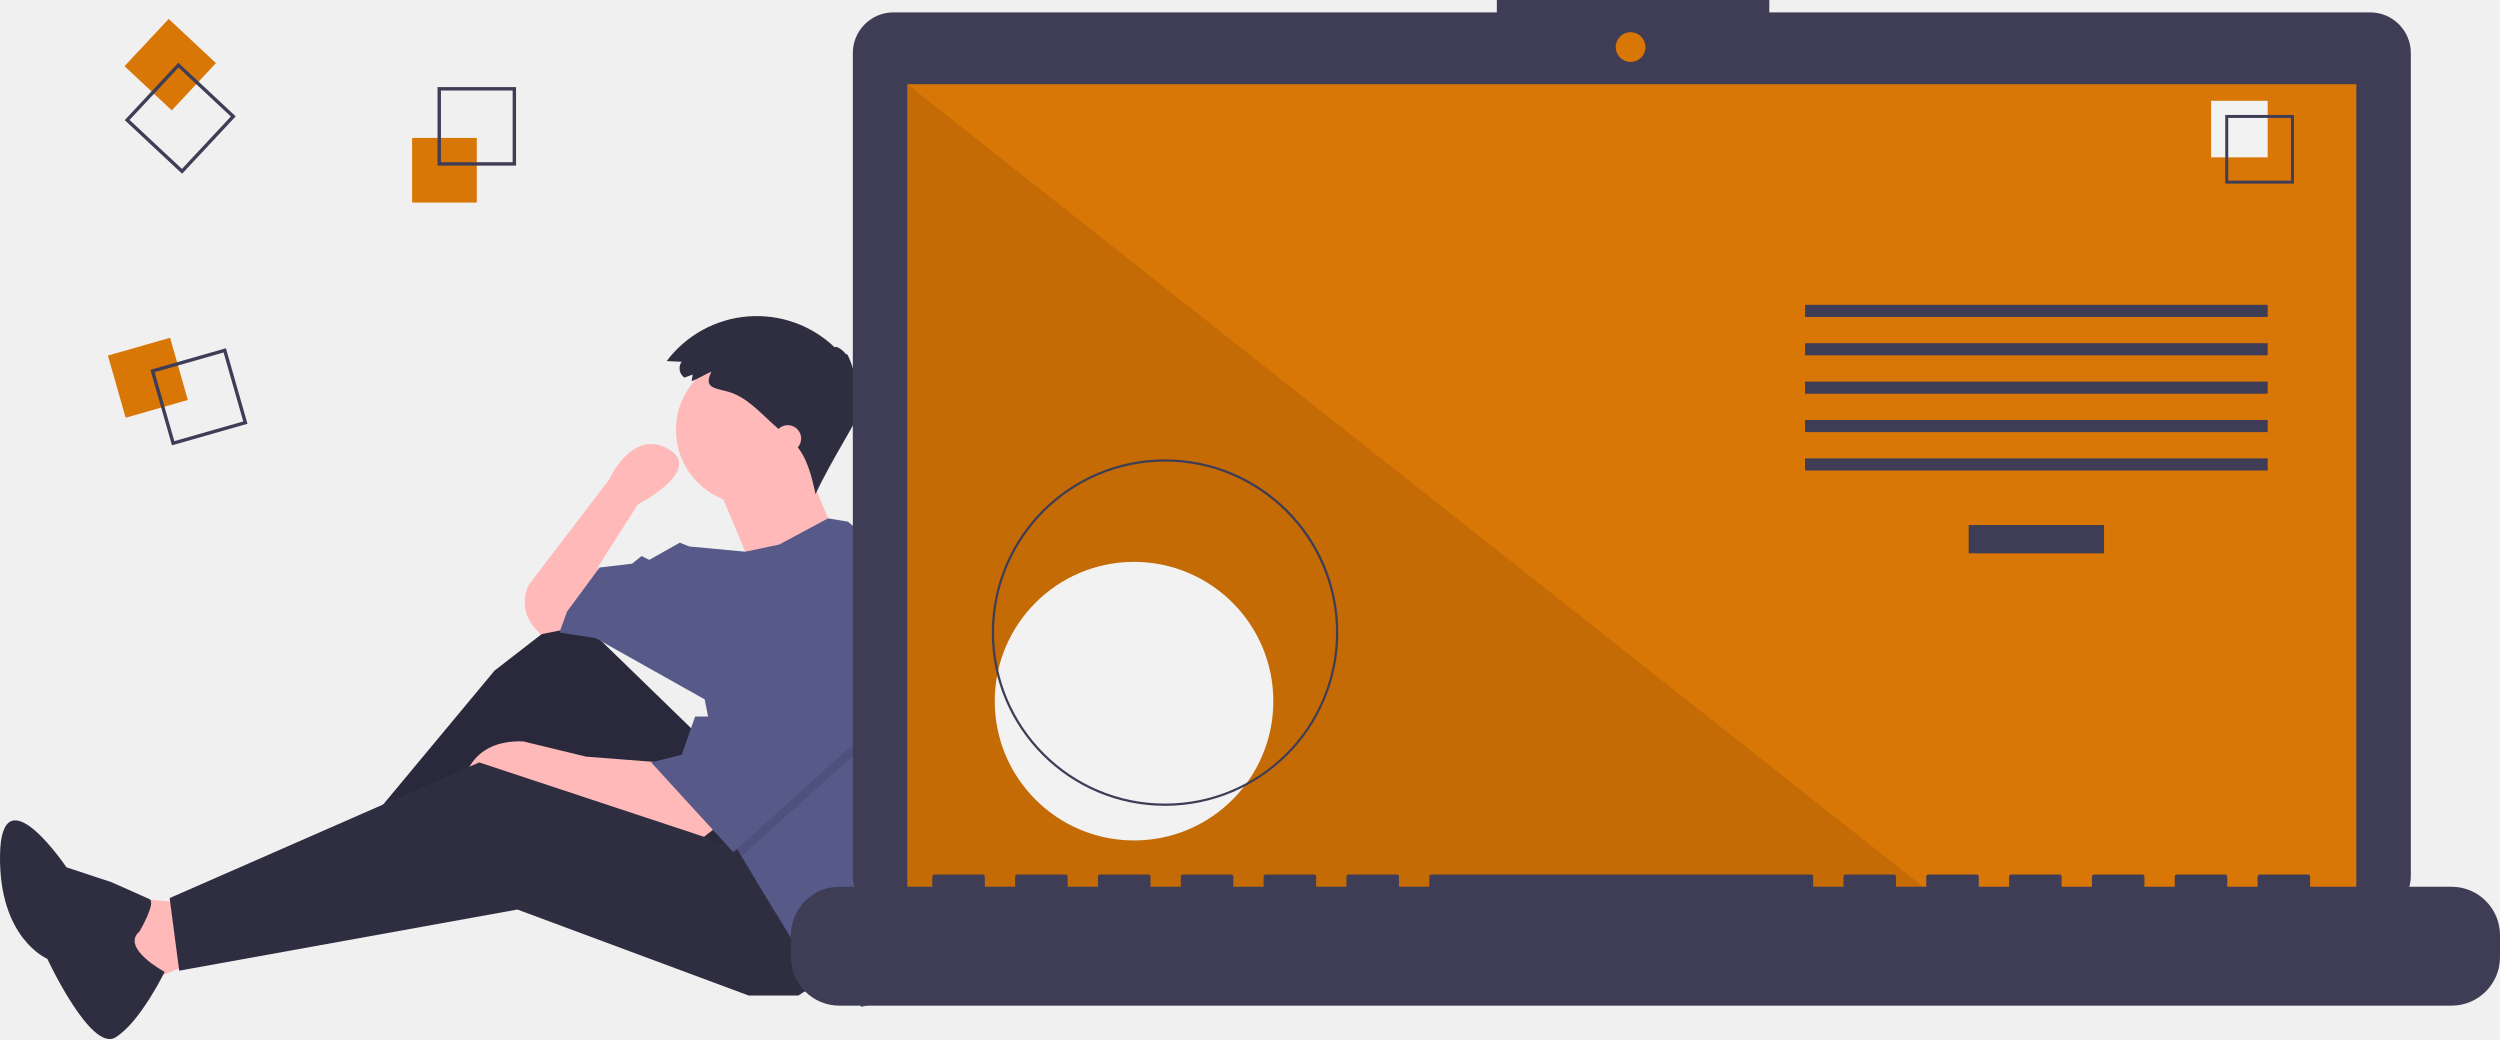
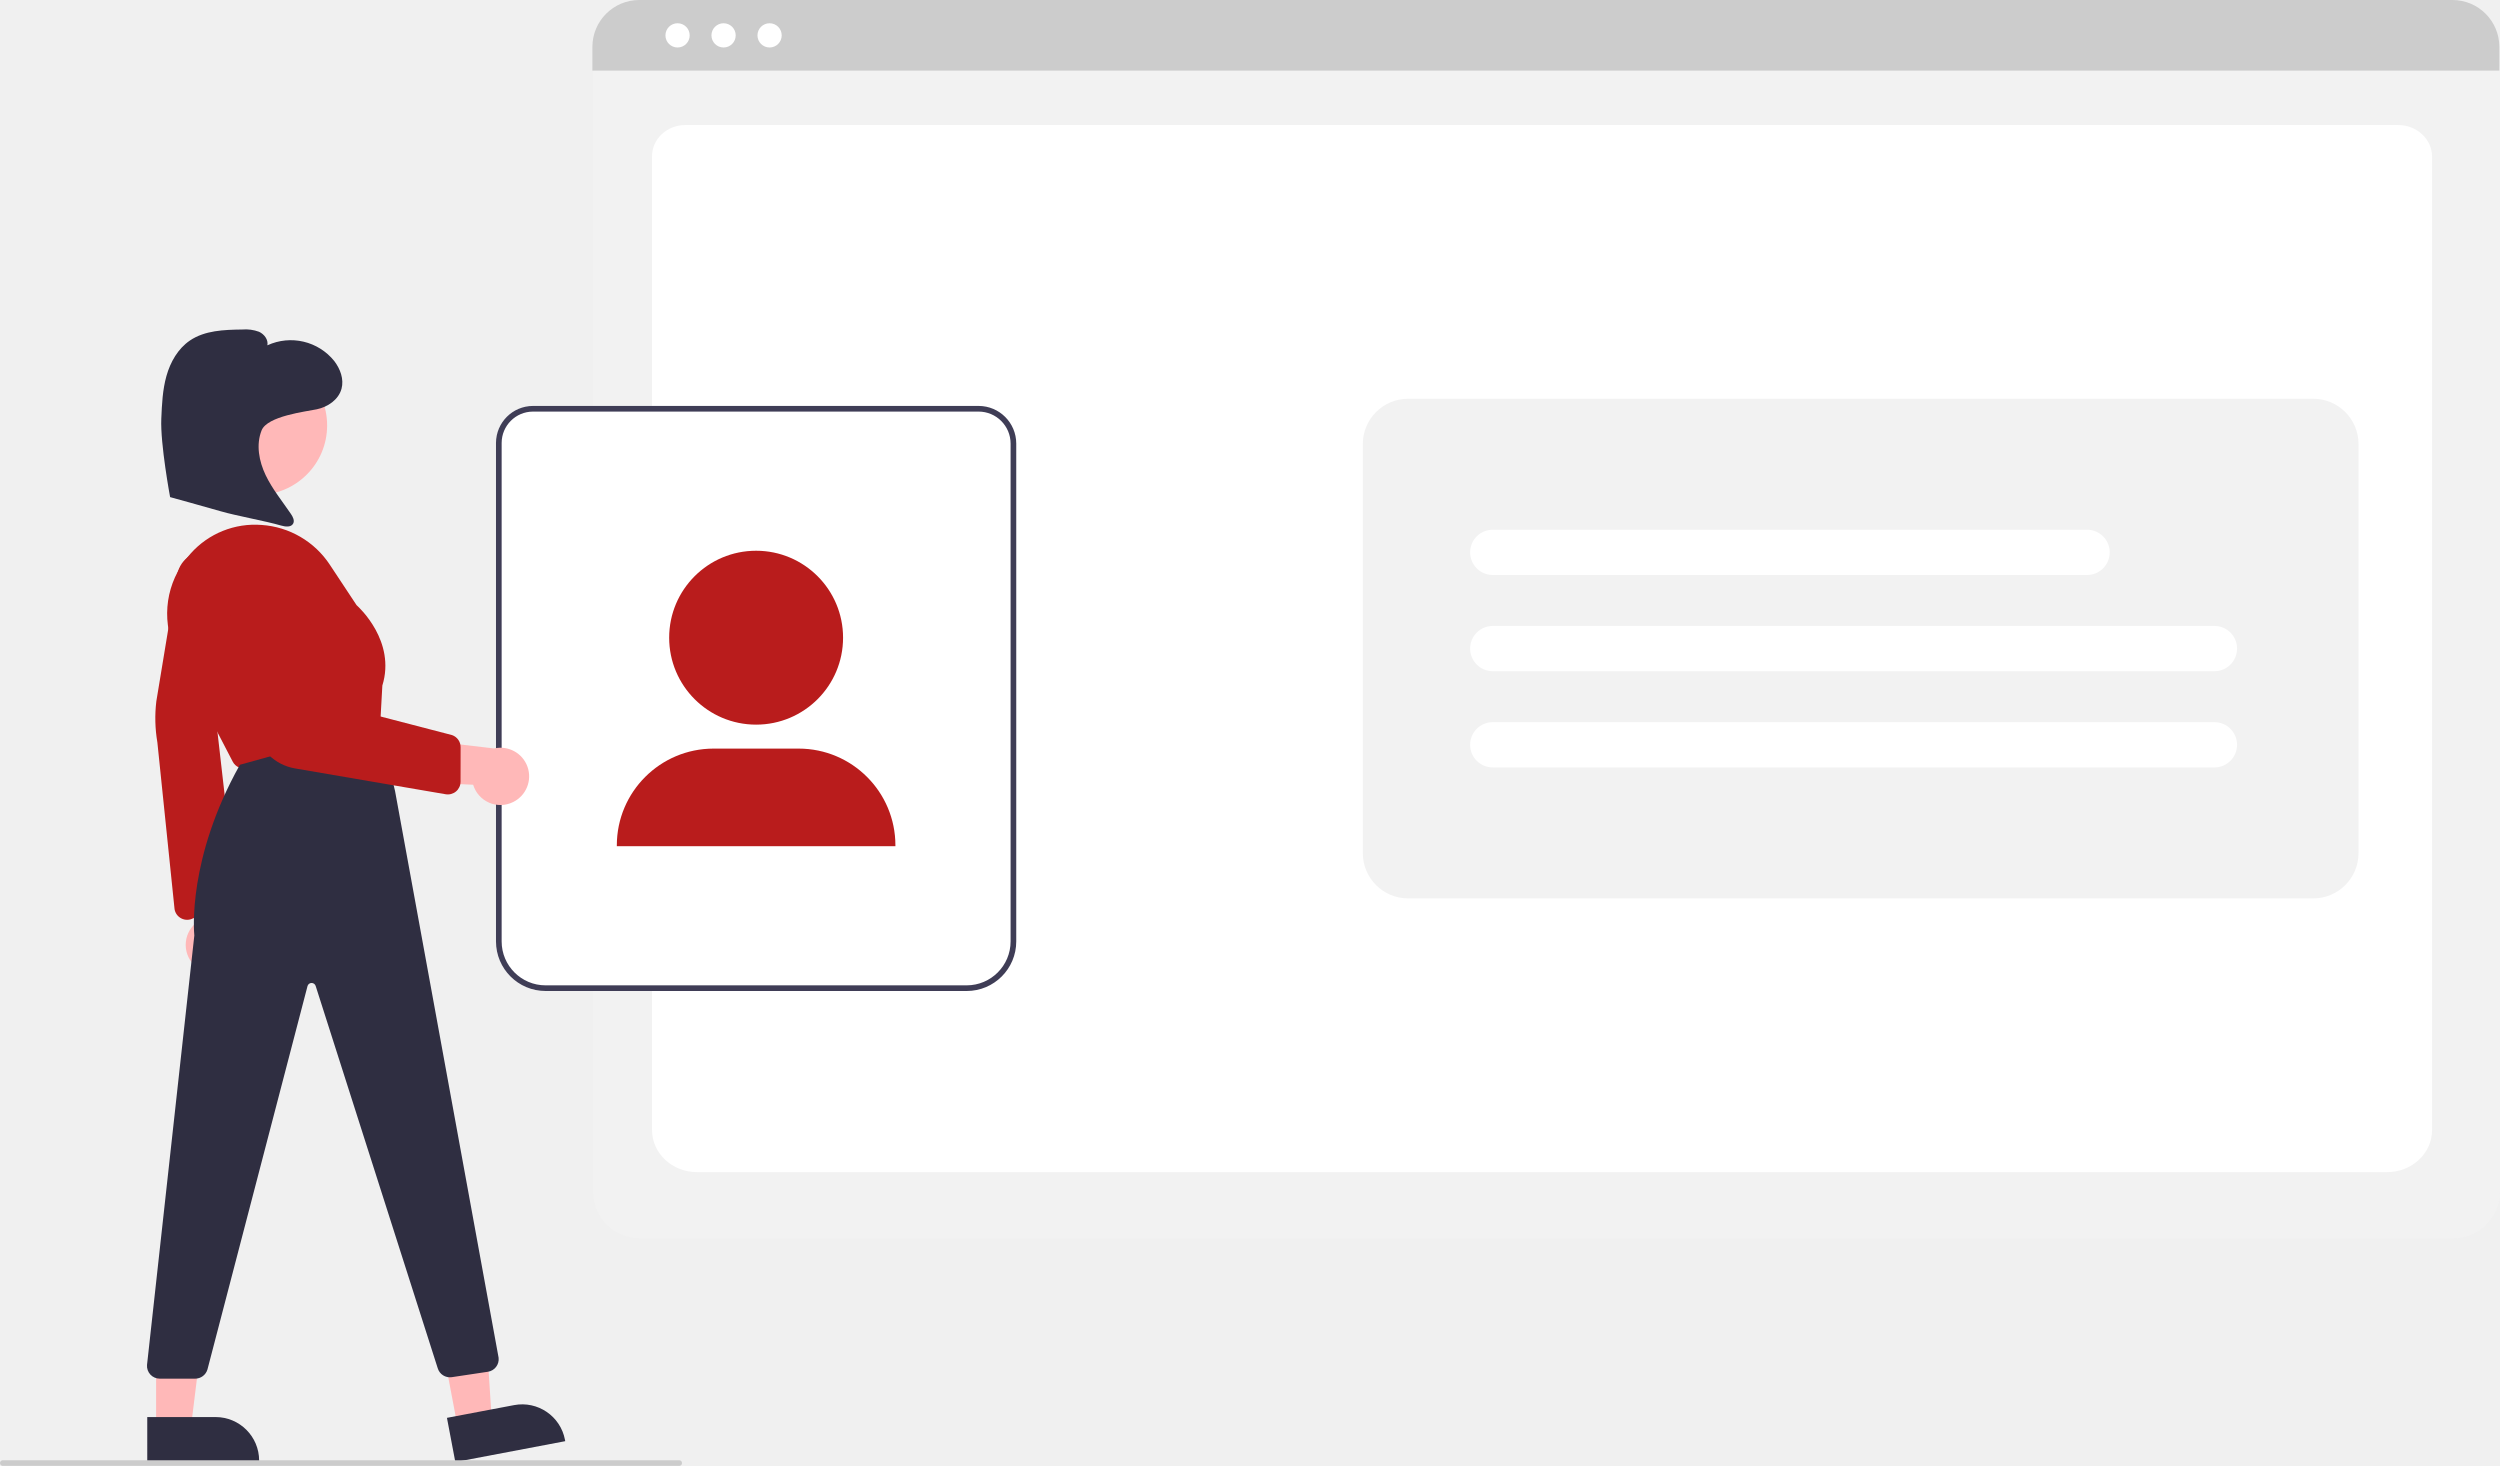
- <svg xmlns="http://www.w3.org/2000/svg" id="e189b3b9-b88e-4ad6-86fc-a3cf637fca9f" data-name="Layer 1" width="1082.439" height="449.881" viewBox="0 0 1082.439 449.881">
-   <polygon points="77.591 390.495 52.772 388.84 61.045 426.069 89.173 414.487 77.591 390.495" fill="#ffb9b9" />
-   <polygon points="305.1 321.001 247.189 264.744 214.096 290.391 148.739 368.985 156.185 380.567 235.606 326.792 289.381 397.113 340.674 371.467 305.1 321.001" fill="#2f2e41" />
-   <polygon points="305.1 321.001 247.189 264.744 214.096 290.391 148.739 368.985 156.185 380.567 235.606 326.792 289.381 397.113 340.674 371.467 305.1 321.001" opacity="0.1" />
-   <path d="M368.845,583.289l-7.446,5.791-60.393-20.683-14.064-5.791-28.128,5.791s0-23.165,26.474-22.337l27.301,6.618,32.265,2.482Z" transform="translate(-58.78049 -225.0594)" fill="#ffb9b9" />
-   <polygon points="363.839 419.451 345.638 431.033 324.128 431.033 224.024 393.804 77.591 420.278 73.454 388.84 207.478 330.102 324.956 368.985 363.839 419.451" fill="#2f2e41" />
-   <path d="M305.142,497.249l-12.41,2.482-2.704-3.155a16.717,16.717,0,0,1-2.26-18.355h0l34.747-45.502s9.928-22.337,25.646-13.237-13.237,23.992-13.237,23.992l-17.373,27.301,1.655,14.064Z" transform="translate(-58.78049 -225.0594)" fill="#ffb9b9" />
-   <circle cx="324.956" cy="186.15" r="32.265" fill="#ffb9b9" />
-   <path d="M369.258,434.788,384.15,470.362l35.574-14.892s-11.582-28.128-11.582-28.956S369.258,434.788,369.258,434.788Z" transform="translate(-58.78049 -225.0594)" fill="#ffb9b9" />
-   <path d="M467.22,540.029a185.383,185.383,0,0,1-9.092,57.341l-2.416,7.429-11.582,52.948-12.41,3.309-9.1-11.582L404.419,636.237l-13.237-21.51-11.351-18.912-3.541-5.907-12.41-62.048L316.724,501.386l-15.719-2.482,3.309-9.1,14.064-19.028L332.443,469.121l4.137-3.309,3.309,1.655,13.237-7.446,4.137,1.655,24.19,2.25,14.693-3.078L417.275,449.506l8.654,1.415,29.783,24.819A185.22,185.22,0,0,1,467.22,540.029Z" transform="translate(-58.78049 -225.0594)" fill="#575a89" />
-   <path d="M119.171,628.365s7.41-12.559,4.28-14.025-16.422-7.311-16.422-7.311l-19.492-6.46s-28.126-41.801-28.743-5.45,20.479,45.089,20.479,45.089S98.088,680.7,108.747,674.243,130.07,645.867,130.07,645.867,110.85,635.535,119.171,628.365Z" transform="translate(-58.78049 -225.0594)" fill="#2f2e41" />
-   <polygon points="399.413 307.764 367.975 328.447 321.051 370.755 317.51 364.848 307.582 315.21 310.064 315.21 335.711 268.054 399.413 307.764" opacity="0.1" />
-   <polygon points="335.711 263.09 310.064 310.246 300.964 310.246 295.173 326.792 281.936 330.102 317.51 368.985 367.975 323.483 399.413 302.8 335.711 263.09" fill="#575a89" />
-   <path d="M358.64,387.219l-3.496,1.345a4.88,4.88,0,0,1-1.248-6.86l-6.46-.302a48.782,48.782,0,0,1,72.825-5.87c.294-1.013,3.5.958,4.809,2.956.44-1.648,3.446,6.32,4.509,11.952.492-1.875,2.385,1.152.727,4.057,1.051-.154,1.525,2.535.712,4.032,1.149-.54.956,2.669-.291,4.813,1.64-.146-12.935,22.476-18.837,35.696-1.714-7.873-3.64-16.164-9.166-22.029-.939-.997-1.968-1.905-2.994-2.811l-5.554-4.902c-6.458-5.7-12.332-12.736-20.935-14.866-5.912-1.464-9.651-1.795-6.429-8.457-2.911,1.215-5.629,3.021-8.566,4.15C358.287,389.192,358.698,388.151,358.64,387.219Z" transform="translate(-58.78049 -225.0594)" fill="#2f2e41" />
-   <circle cx="341.088" cy="189.873" r="5.791" fill="#ffb9b9" />
-   <rect x="178.439" y="59.71" width="28" height="28" fill="#d97706" />
-   <path d="M282.22,296.77h-34v-34h34Zm-32.522-1.478h31.043V264.248H249.698Z" transform="translate(-58.78049 -225.0594)" fill="#3f3d56" />
-   <rect x="108.808" y="374.617" width="28" height="28" transform="translate(403.9876 -61.23638) rotate(74.06317)" fill="#d97706" />
-   <path d="M133.243,417.876l-9.336-32.693,32.693-9.336,9.336,32.693Zm-7.508-31.678,8.524,29.85,29.85-8.524-8.524-29.85Z" transform="translate(-58.78049 -225.0594)" fill="#3f3d56" />
-   <rect x="118.487" y="239.049" width="28" height="28" transform="translate(349.0467 103.9752) rotate(133.0628)" fill="#d97706" />
-   <path d="M112.781,277.063l23.215-24.841,24.841,23.215-23.215,24.841Zm23.286-22.751-21.196,22.681L137.551,298.189l21.196-22.681Z" transform="translate(-58.78049 -225.0594)" fill="#3f3d56" />
-   <path d="M1085.012,230.422H824.843v-5.362h-117.971v5.362H445.63a17.599,17.599,0,0,0-17.599,17.599V604.272A17.599,17.599,0,0,0,445.63,621.871H1085.012a17.599,17.599,0,0,0,17.599-17.599V248.02A17.599,17.599,0,0,0,1085.012,230.422Z" transform="translate(-58.78049 -225.0594)" fill="#3f3d56" />
-   <rect x="392.845" y="36.464" width="627.391" height="353.913" fill="#d97706" />
-   <circle cx="706.004" cy="20.377" r="6.435" fill="#d97706" />
-   <polygon points="840.813 390.377 392.845 390.377 392.845 36.464 840.813 390.377" opacity="0.1" />
-   <circle cx="491.013" cy="303.587" r="60.307" fill="#f2f2f2" />
-   <path d="M563.218,573.972A75.016,75.016,0,1,1,638.234,498.957,75.101,75.101,0,0,1,563.218,573.972Zm0-149.051A74.035,74.035,0,1,0,637.253,498.957,74.119,74.119,0,0,0,563.218,424.921Z" transform="translate(-58.78049 -225.0594)" fill="#3f3d56" />
-   <rect x="852.392" y="227.332" width="58.605" height="12.246" fill="#3f3d56" />
-   <rect x="781.541" y="131.989" width="200.307" height="5.248" fill="#3f3d56" />
-   <rect x="781.541" y="148.608" width="200.307" height="5.248" fill="#3f3d56" />
-   <rect x="781.541" y="165.228" width="200.307" height="5.248" fill="#3f3d56" />
-   <rect x="781.541" y="181.847" width="200.307" height="5.248" fill="#3f3d56" />
-   <rect x="781.541" y="198.467" width="200.307" height="5.248" fill="#3f3d56" />
-   <rect x="957.356" y="43.644" width="24.492" height="24.492" fill="#f2f2f2" />
-   <path d="M1052,304.566h-29.74v-29.74h29.74Zm-28.447-1.293h27.154V276.119h-27.154Z" transform="translate(-58.78049 -225.0594)" fill="#3f3d56" />
-   <path d="M1120.227,609.001h-61.229v-4.412a.875.875,0,0,0-.875-.875h-20.993a.875.875,0,0,0-.875.875v4.412H1023.134v-4.412a.875.875,0,0,0-.875-.875h-20.993a.875.875,0,0,0-.875.875v4.412H987.272v-4.412a.875.875,0,0,0-.875-.875H965.404a.875.875,0,0,0-.875.875v4.412H951.409v-4.412a.875.875,0,0,0-.875-.875H929.541a.875.875,0,0,0-.875.875v4.412H915.546v-4.412a.875.875,0,0,0-.875-.875h-20.993a.875.875,0,0,0-.875.875v4.412H879.683v-4.412a.875.875,0,0,0-.875-.875H857.815a.875.875,0,0,0-.875.875v4.412H843.82v-4.412a.875.875,0,0,0-.875-.875H678.501a.875.875,0,0,0-.875.875v4.412H664.506v-4.412a.875.875,0,0,0-.875-.875H642.638a.875.875,0,0,0-.875.875v4.412H628.643v-4.412a.875.875,0,0,0-.875-.875H606.775a.875.875,0,0,0-.875.875v4.412H592.78v-4.412a.875.875,0,0,0-.875-.875H570.912a.875.875,0,0,0-.875.875v4.412H556.917v-4.412a.875.875,0,0,0-.875-.875H535.049a.875.875,0,0,0-.875.875v4.412H521.054v-4.412a.875.875,0,0,0-.875-.875H499.186a.875.875,0,0,0-.875.875v4.412H485.191v-4.412a.875.875,0,0,0-.875-.875h-20.993a.875.875,0,0,0-.875.875v4.412H422.212a20.993,20.993,0,0,0-20.993,20.993v9.492a20.993,20.993,0,0,0,20.993,20.993H1120.227a20.993,20.993,0,0,0,20.993-20.993v-9.492A20.993,20.993,0,0,0,1120.227,609.001Z" transform="translate(-58.78049 -225.0594)" fill="#3f3d56" />
+ <svg xmlns="http://www.w3.org/2000/svg" id="b3d671e1-e4ff-42d2-8228-05a62a280de5" data-name="Layer 1" width="883.397" height="517.987" viewBox="0 0 883.397 517.987">
+   <path d="M1025.199,628.555H384.36a16.519,16.519,0,0,1-16.5-16.5V216.901A12.102,12.102,0,0,1,379.948,204.812H1029.401a12.311,12.311,0,0,1,12.297,12.297V612.055A16.519,16.519,0,0,1,1025.199,628.555Z" transform="translate(-158.3014 -191.0067)" fill="#f2f2f2" />
+   <path d="M1001.821,605.188H404.577c-8.755,0-15.878-6.67-15.878-14.868v-344.105c0-6.08,5.278-11.027,11.766-11.027h605.274c6.595,0,11.961,5.028,11.961,11.208V590.32C1017.699,598.518,1010.576,605.188,1001.821,605.188Z" transform="translate(-158.3014 -191.0067)" fill="#fff" />
+   <path d="M1041.469,215.957H367.629v-8.4a16.574,16.574,0,0,1,16.56-16.55h640.72a16.574,16.574,0,0,1,16.56,16.55Z" transform="translate(-158.3014 -191.0067)" fill="#ccc" />
+   <circle cx="239.423" cy="12.5" r="4.283" fill="#fff" />
+   <circle cx="255.681" cy="12.5" r="4.283" fill="#fff" />
+   <circle cx="271.94" cy="12.5" r="4.283" fill="#fff" />
+   <path d="M499.902,541.187H351.063a17.52,17.52,0,0,1-17.5-17.5V347.533A13.103,13.103,0,0,1,346.651,334.445H504.105a13.312,13.312,0,0,1,13.297,13.297V523.687A17.52,17.52,0,0,1,499.902,541.187Z" transform="translate(-158.3014 -191.0067)" fill="#fff" />
+   <path d="M499.902,541.187H351.063a17.52,17.52,0,0,1-17.5-17.5V347.533A13.103,13.103,0,0,1,346.651,334.445H504.105a13.312,13.312,0,0,1,13.297,13.297V523.687A17.52,17.52,0,0,1,499.902,541.187ZM346.651,336.445a11.101,11.101,0,0,0-11.088,11.088V523.687a15.517,15.517,0,0,0,15.5,15.5h148.839a15.518,15.518,0,0,0,15.5-15.5V347.742A11.31,11.31,0,0,0,504.105,336.445Z" transform="translate(-158.3014 -191.0067)" fill="#3f3d56" />
+   <circle cx="267.181" cy="225.334" r="30.724" fill="#b91c1c" />
+   <path d="M474.703,490.015H376.262v-.314a34.211,34.211,0,0,1,34.172-34.172h30.097A34.211,34.211,0,0,1,474.703,489.701Z" transform="translate(-158.3014 -191.0067)" fill="#b91c1c" />
+   <path d="M339.657,474.396a10.056,10.056,0,0,1-14.161-6.101l-35.701-1.559,10.89-15.042,32.233,3.786a10.11,10.11,0,0,1,6.74,18.915Z" transform="translate(-158.3014 -191.0067)" fill="#ffb8b8" />
+   <path d="M240.538,460.143l-19.633-37.811a31.318,31.318,0,0,1,2.564-33.039c.699-.934,1.442-1.842,2.206-2.699A30.398,30.398,0,0,1,250.753,376.504a31.402,31.402,0,0,1,24.112,14.081l9.428,14.252c.965.862,13.943,12.837,9.115,28.42l-.83,14.943a4.523,4.523,0,0,1-3.475,4.133l-43.553,10.119a4.494,4.494,0,0,1-5.012-2.309Z" transform="translate(-158.3014 -191.0067)" fill="#b91c1c" />
+   <path d="M226.769,531.9a10.056,10.056,0,0,1,1.568-15.339L219.108,482.038l17.617,5.872,6.064,31.883a10.11,10.11,0,0,1-16.019,12.107Z" transform="translate(-158.3014 -191.0067)" fill="#ffb8b8" />
+   <path d="M222.442,515.566a4.463,4.463,0,0,1-2.461-3.316l-6.077-58.96a50.336,50.336,0,0,1-.359-14.49l7.285-44.119a10.068,10.068,0,0,1,10.733-8.862h0a10.088,10.088,0,0,1,9.301,11.24L234.916,447.669l6.811,59.691a4.476,4.476,0,0,1-2.349,4.479l-12.885,3.68a4.45,4.45,0,0,1-4.052.047Z" transform="translate(-158.3014 -191.0067)" fill="#b91c1c" />
+   <polygon points="161.751 504.359 173.796 502.075 170.717 454.528 152.94 457.9 161.751 504.359" fill="#ffb8b8" />
+   <path d="M316.234,692.016l23.721-4.499.001-0a15.386,15.386,0,0,1,17.983,12.251l.093.491-38.838,7.366Z" transform="translate(-158.3014 -191.0067)" fill="#2f2e41" />
+   <polygon points="55.162 504.734 67.422 504.733 73.254 457.445 55.16 457.446 55.162 504.734" fill="#ffb8b8" />
+   <path d="M210.336,691.738l24.144-.001h.001A15.386,15.386,0,0,1,249.868,707.123v.5l-39.531.001Z" transform="translate(-158.3014 -191.0067)" fill="#2f2e41" />
+   <circle cx="91.033" cy="150.331" r="24.561" fill="#ffb8b8" />
+   <path d="M211.445,676.735a4.523,4.523,0,0,1-1.195-3.404l16.718-151.751c-.144-1.421-2.414-27.188,16.009-60.156l.102-.182,49.368-13.69,5.459,23.026,36.583,200.211a4.486,4.486,0,0,1-3.805,4.943l-12.733,1.91a4.502,4.502,0,0,1-4.986-3.185L269.851,539.429a1.5,1.5,0,0,0-2.878-.014L231.605,674.924a4.523,4.523,0,0,1-4.322,3.244H214.737A4.515,4.515,0,0,1,211.445,676.735Z" transform="translate(-158.3014 -191.0067)" fill="#2f2e41" />
+   <path d="M315.783,471.663l-53.192-9.121A17.409,17.409,0,0,1,248.428,448.92l-11.107-52.459a14.31,14.31,0,0,1,13.413-17.262h0a14.384,14.384,0,0,1,14.796,12.604l5.574,46.758,46.925,12.192a4.499,4.499,0,0,1,3.034,4.265l-.02,12.219a4.496,4.496,0,0,1-5.261,4.424Z" transform="translate(-158.3014 -191.0067)" fill="#b91c1c" />
+   <path d="M270.227,335.636c3.91-.808,7.711-3.409,8.755-7.263.912-3.366-.437-6.995-2.55-9.77a19.737,19.737,0,0,0-23.646-5.577c.377-1.985-1.116-3.943-2.953-4.784a13.753,13.753,0,0,0-5.955-.8c-6.39.089-13.193.303-18.477,3.898-4.213,2.867-6.888,7.58-8.274,12.484s-1.612,10.049-1.83,15.141c-.382,8.923,3.114,27.703,3.114,27.703s12.363,3.399,17.779,4.974c5.82,1.692,15.64,3.384,21.461,5.077,1.49.433,3.485.676,4.233-.682.598-1.085-.094-2.406-.789-3.431-3.06-4.514-6.566-8.771-8.921-13.691s-3.456-10.765-1.435-15.83S266.317,336.444,270.227,335.636Z" transform="translate(-158.3014 -191.0067)" fill="#2f2e41" />
+   <path d="M655.866,508.462h319.839a16,16,0,0,0,16-16V347.914a16,16,0,0,0-16-16H655.866a16,16,0,0,0-16,16V492.462A16,16,0,0,0,655.866,508.462Z" transform="translate(-158.3014 -191.0067)" fill="#f2f2f2" />
+   <path d="M940.786,428.188h-255a8,8,0,1,1,0-16h255a8,8,0,0,1,0,16Z" transform="translate(-158.3014 -191.0067)" fill="#fff" />
+   <path d="M940.786,462.188h-255a8,8,0,1,1,0-16h255a8,8,0,0,1,0,16Z" transform="translate(-158.3014 -191.0067)" fill="#fff" />
+   <path d="M895.786,394.188h-210a8,8,0,1,1,0-16h210a8,8,0,0,1,0,16Z" transform="translate(-158.3014 -191.0067)" fill="#fff" />
+   <path d="M398.301,708.993h-239a1,1,0,0,1,0-2h239a1,1,0,1,1,0,2Z" transform="translate(-158.3014 -191.0067)" fill="#ccc" />
</svg>
